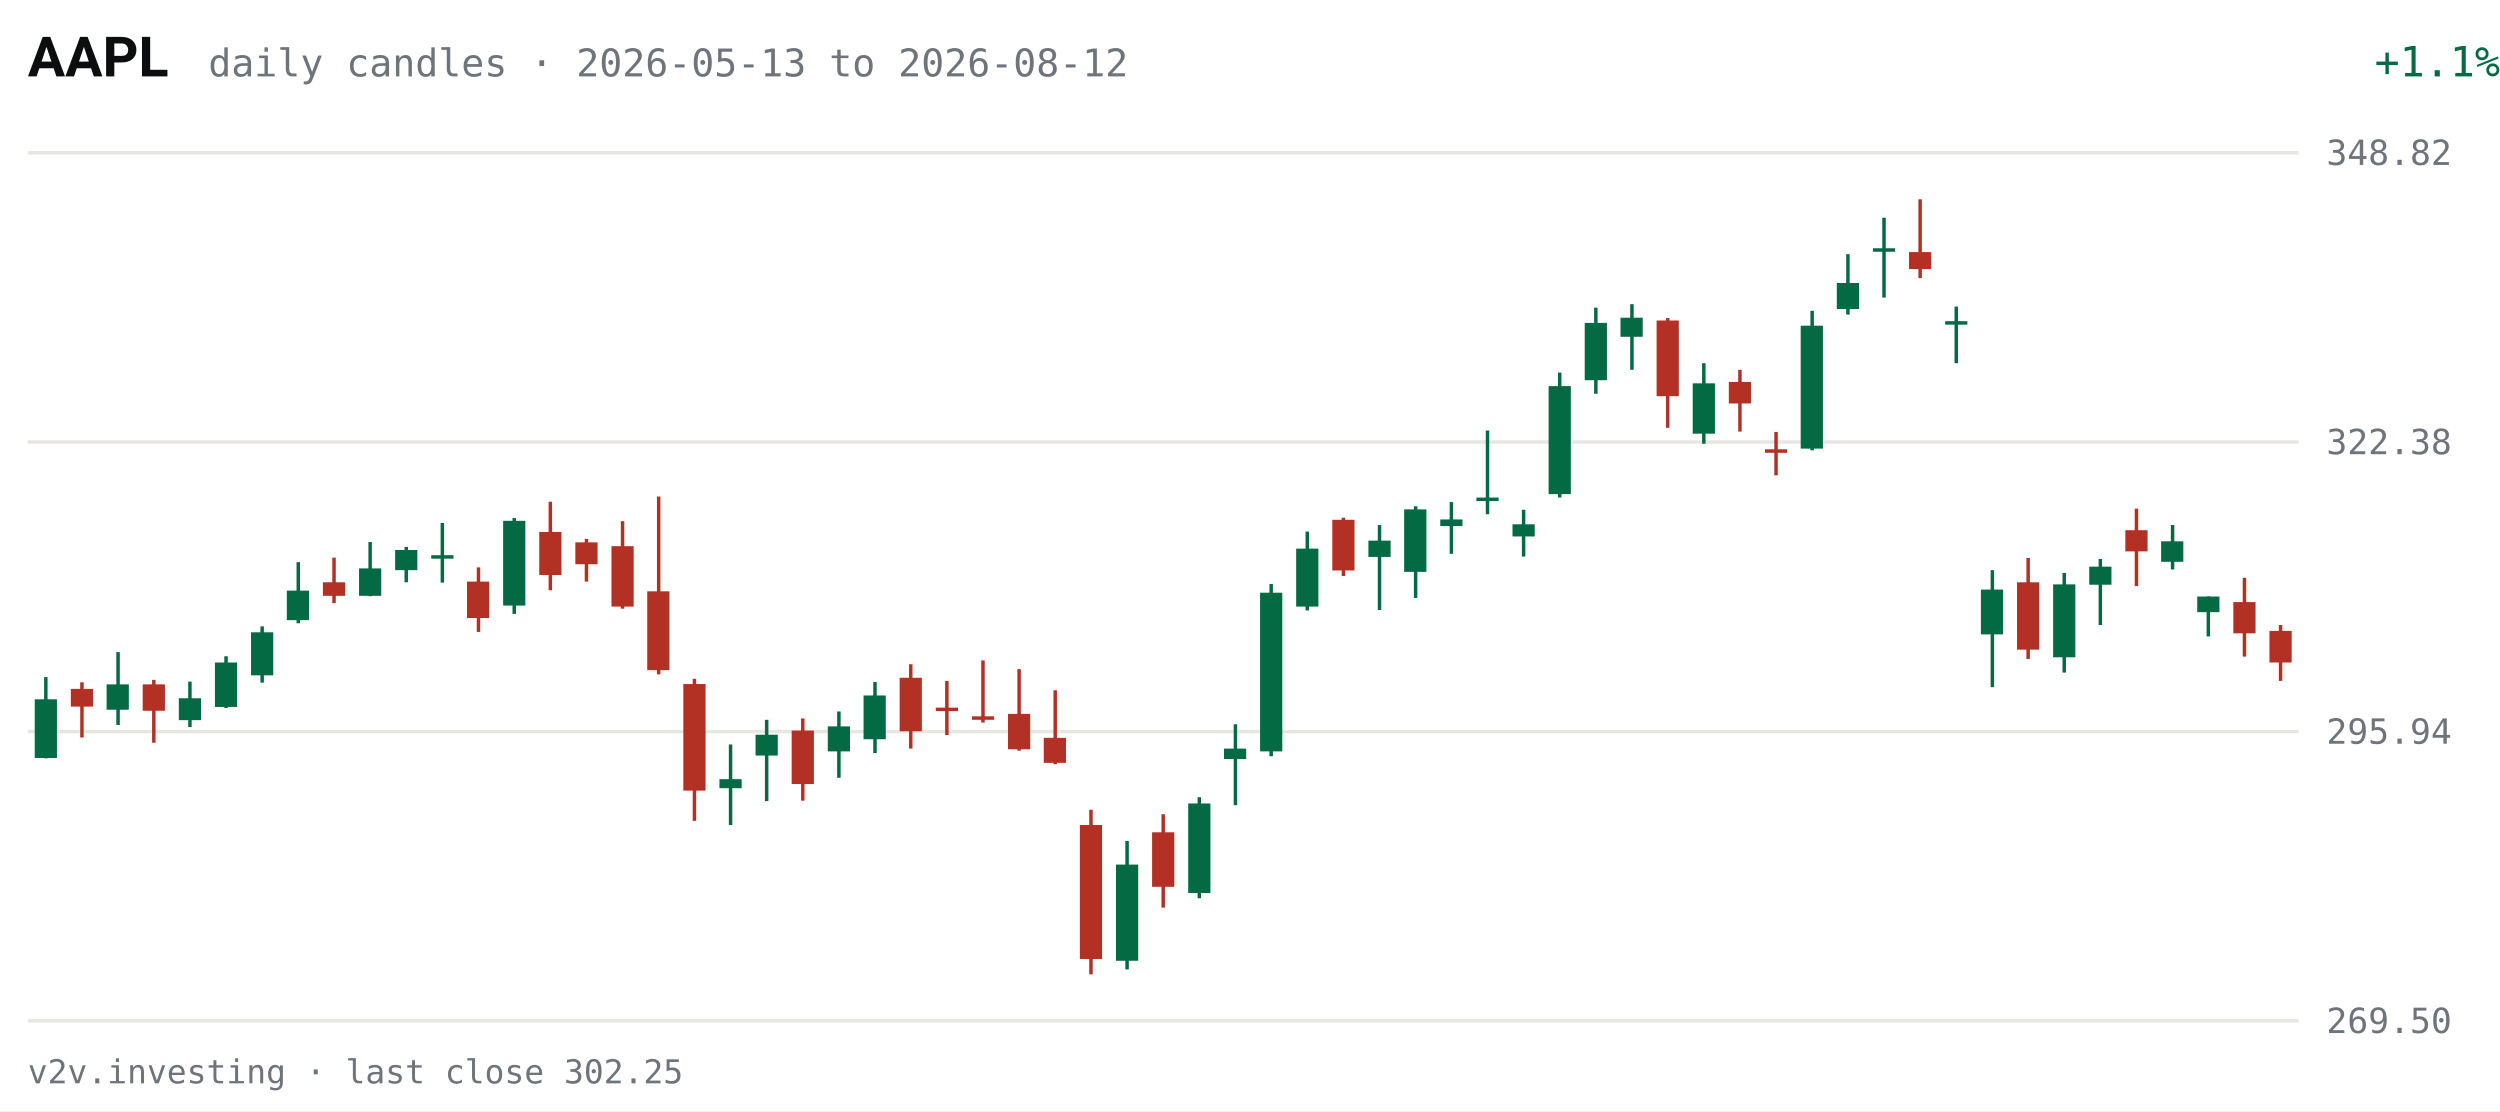
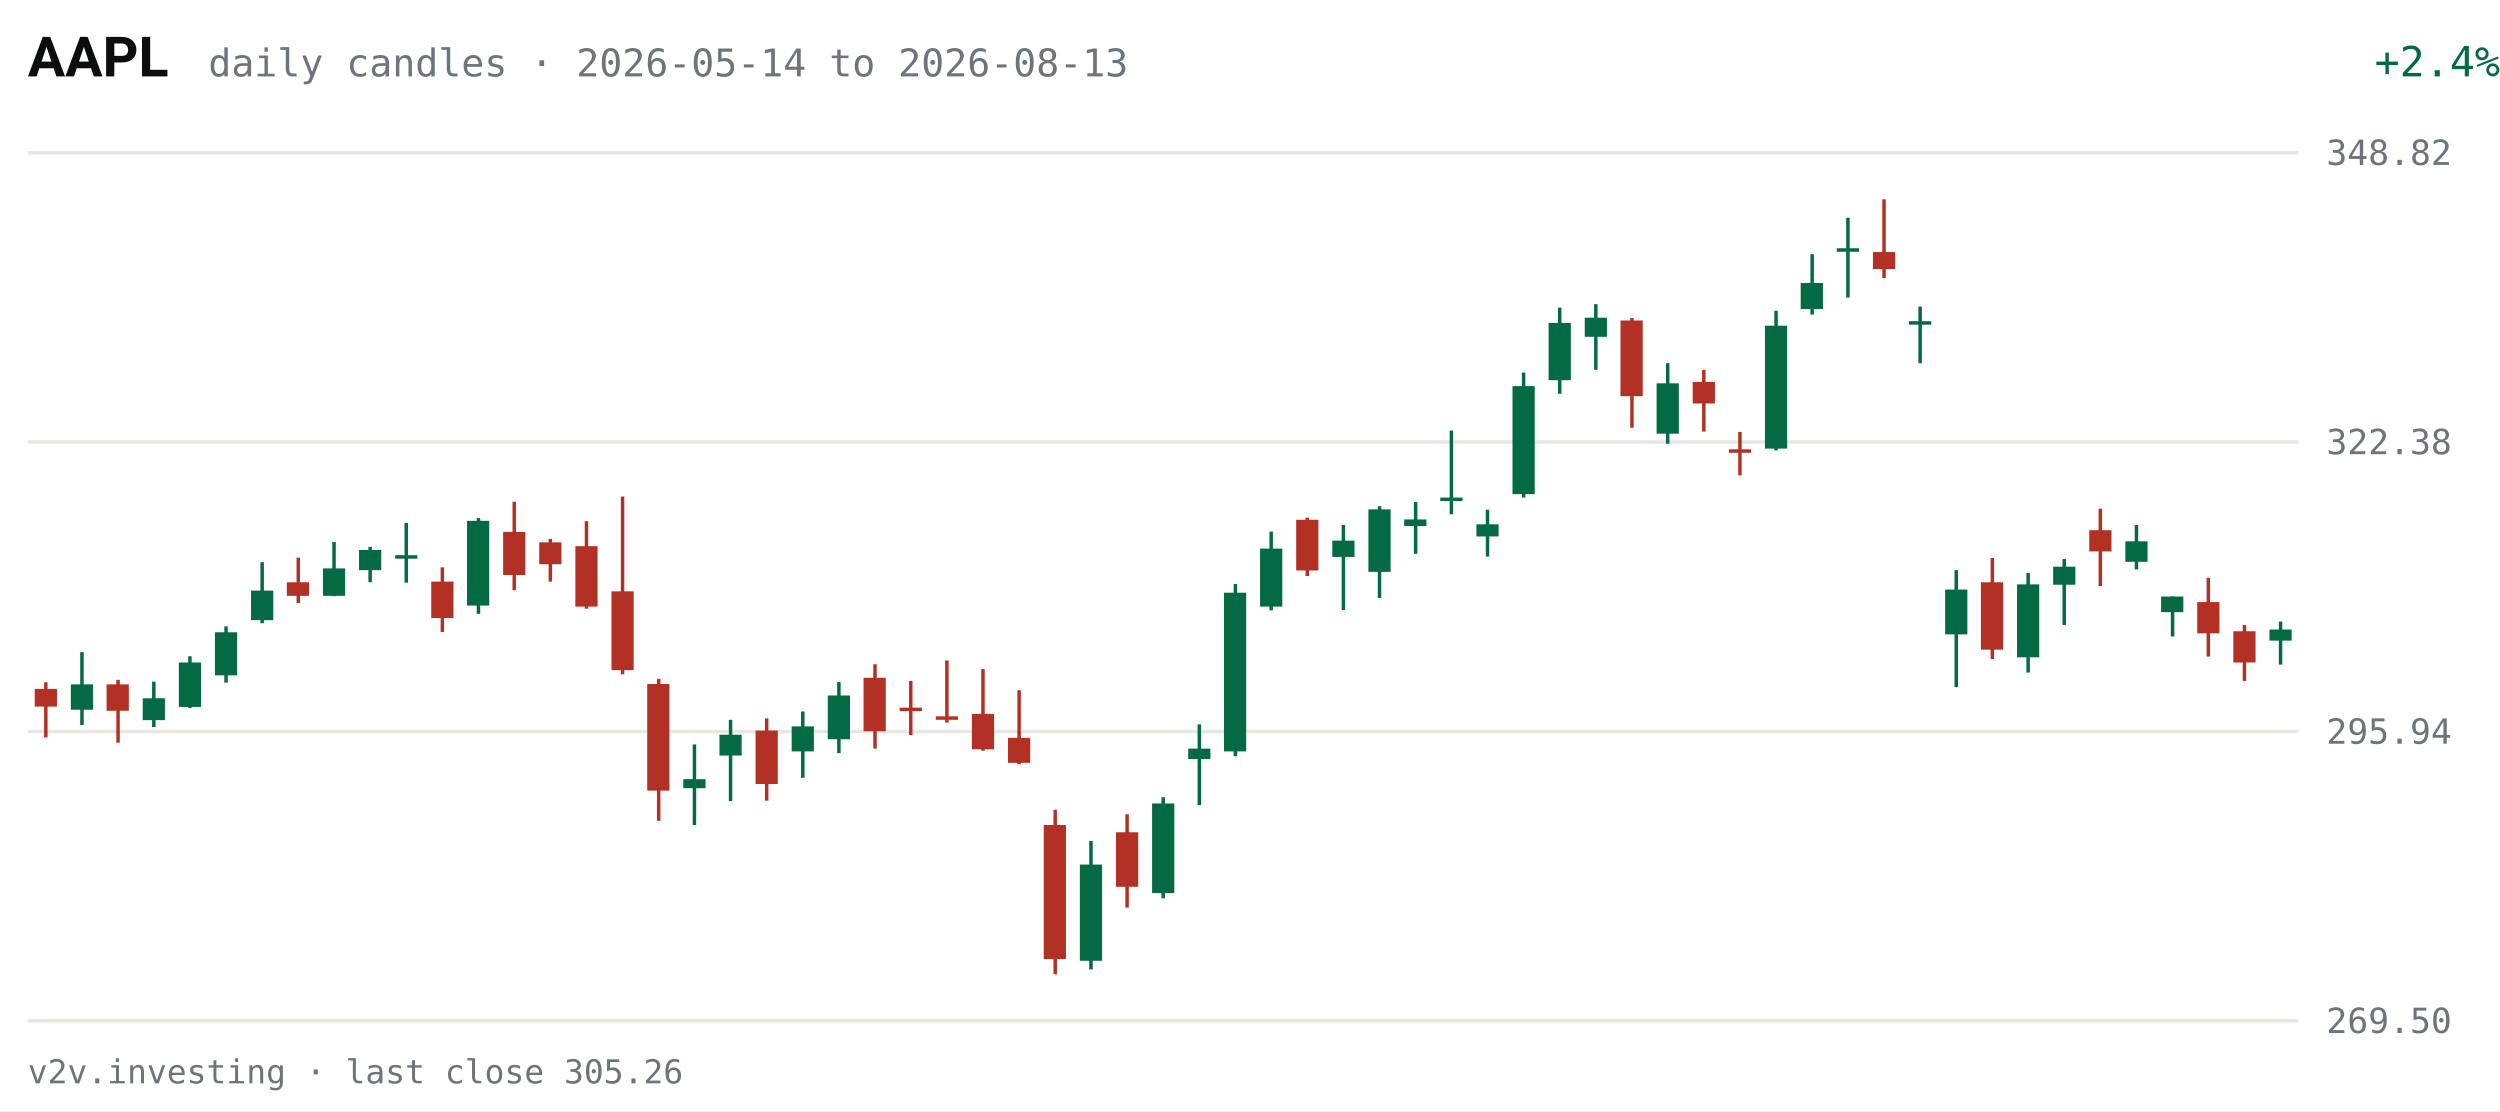
<svg xmlns="http://www.w3.org/2000/svg" viewBox="0 0 720 320" width="720" height="320" role="img" aria-label="AAPL daily candles, last 63 sessions">
  <rect width="720" height="320" fill="#FFFFFF" />
  <text x="8" y="22" fill="#0C0D0E" font-size="16" font-weight="600" font-family="system-ui,-apple-system,Segoe UI,Roboto,sans-serif">AAPL</text>
-   <text x="60" y="22" fill="#6E747B" font-size="11" font-family="ui-monospace,SFMono-Regular,Menlo,Consolas,monospace">daily candles · 2026-05-13 to 2026-08-12</text>
-   <text x="670" y="22" fill="#046A44" font-size="12" text-anchor="end" font-family="ui-monospace,SFMono-Regular,Menlo,Consolas,monospace" transform="translate(50,0)">+1.1%</text>
+   <text x="60" y="22" fill="#6E747B" font-size="11" font-family="ui-monospace,SFMono-Regular,Menlo,Consolas,monospace">daily candles · 2026-05-14 to 2026-08-13</text>
+   <text x="670" y="22" fill="#046A44" font-size="12" text-anchor="end" font-family="ui-monospace,SFMono-Regular,Menlo,Consolas,monospace" transform="translate(50,0)">+2.4%</text>
  <g font-family="ui-monospace,SFMono-Regular,Menlo,Consolas,monospace">
    <line x1="8" y1="294.0" x2="662" y2="294.0" stroke="#E7E6E1" stroke-width="1" />
    <text x="670" y="297.5" fill="#6E747B" font-size="10">269.50</text>
    <line x1="8" y1="210.7" x2="662" y2="210.7" stroke="#E7E6E1" stroke-width="1" />
    <text x="670" y="214.2" fill="#6E747B" font-size="10">295.94</text>
    <line x1="8" y1="127.3" x2="662" y2="127.3" stroke="#E7E6E1" stroke-width="1" />
    <text x="670" y="130.8" fill="#6E747B" font-size="10">322.38</text>
    <line x1="8" y1="44.0" x2="662" y2="44.0" stroke="#E7E6E1" stroke-width="1" />
    <text x="670" y="47.5" fill="#6E747B" font-size="10">348.82</text>
-     <line x1="13.2" y1="195.0" x2="13.2" y2="218.4" stroke="#046A44" stroke-width="1" />
-     <rect x="10.0" y="201.4" width="6.4" height="16.9" fill="#046A44" />
-     <line x1="23.6" y1="196.5" x2="23.6" y2="212.4" stroke="#B33124" stroke-width="1" />
-     <rect x="20.4" y="198.4" width="6.4" height="5.1" fill="#B33124" />
-     <line x1="34.0" y1="187.8" x2="34.0" y2="208.8" stroke="#046A44" stroke-width="1" />
-     <rect x="30.7" y="197.1" width="6.4" height="7.3" fill="#046A44" />
-     <line x1="44.3" y1="195.8" x2="44.3" y2="213.9" stroke="#B33124" stroke-width="1" />
-     <rect x="41.1" y="197.1" width="6.4" height="7.6" fill="#B33124" />
-     <line x1="54.7" y1="196.3" x2="54.7" y2="209.4" stroke="#046A44" stroke-width="1" />
-     <rect x="51.5" y="201.1" width="6.4" height="6.3" fill="#046A44" />
-     <line x1="65.1" y1="189.0" x2="65.1" y2="203.9" stroke="#046A44" stroke-width="1" />
-     <rect x="61.9" y="190.8" width="6.4" height="12.8" fill="#046A44" />
-     <line x1="75.5" y1="180.4" x2="75.5" y2="196.6" stroke="#046A44" stroke-width="1" />
-     <rect x="72.3" y="182.1" width="6.4" height="12.4" fill="#046A44" />
-     <line x1="85.9" y1="161.9" x2="85.9" y2="179.5" stroke="#046A44" stroke-width="1" />
-     <rect x="82.6" y="170.1" width="6.4" height="8.5" fill="#046A44" />
-     <line x1="96.2" y1="160.6" x2="96.2" y2="173.7" stroke="#B33124" stroke-width="1" />
-     <rect x="93.0" y="167.7" width="6.4" height="3.9" fill="#B33124" />
-     <line x1="106.6" y1="156.1" x2="106.6" y2="171.7" stroke="#046A44" stroke-width="1" />
-     <rect x="103.4" y="163.7" width="6.4" height="7.9" fill="#046A44" />
-     <line x1="117.0" y1="157.5" x2="117.0" y2="167.7" stroke="#046A44" stroke-width="1" />
-     <rect x="113.8" y="158.4" width="6.4" height="5.8" fill="#046A44" />
-     <line x1="127.4" y1="150.6" x2="127.4" y2="167.8" stroke="#046A44" stroke-width="1" />
-     <rect x="124.2" y="159.9" width="6.4" height="1.0" fill="#046A44" />
-     <line x1="137.8" y1="163.4" x2="137.8" y2="182.0" stroke="#B33124" stroke-width="1" />
-     <rect x="134.5" y="167.5" width="6.4" height="10.5" fill="#B33124" />
-     <line x1="148.1" y1="149.2" x2="148.1" y2="176.8" stroke="#046A44" stroke-width="1" />
-     <rect x="144.9" y="150.0" width="6.4" height="24.4" fill="#046A44" />
-     <line x1="158.5" y1="144.5" x2="158.5" y2="170.0" stroke="#B33124" stroke-width="1" />
-     <rect x="155.3" y="153.2" width="6.4" height="12.4" fill="#B33124" />
-     <line x1="168.9" y1="155.2" x2="168.9" y2="167.5" stroke="#B33124" stroke-width="1" />
-     <rect x="165.7" y="156.2" width="6.4" height="6.3" fill="#B33124" />
-     <line x1="179.3" y1="150.1" x2="179.3" y2="175.3" stroke="#B33124" stroke-width="1" />
-     <rect x="176.1" y="157.3" width="6.4" height="17.4" fill="#B33124" />
-     <line x1="189.7" y1="143.0" x2="189.7" y2="194.2" stroke="#B33124" stroke-width="1" />
-     <rect x="186.4" y="170.3" width="6.4" height="22.7" fill="#B33124" />
-     <line x1="200.0" y1="195.5" x2="200.0" y2="236.4" stroke="#B33124" stroke-width="1" />
-     <rect x="196.8" y="197.0" width="6.4" height="30.7" fill="#B33124" />
-     <line x1="210.4" y1="214.4" x2="210.4" y2="237.6" stroke="#046A44" stroke-width="1" />
-     <rect x="207.2" y="224.4" width="6.4" height="2.6" fill="#046A44" />
-     <line x1="220.8" y1="207.3" x2="220.8" y2="230.7" stroke="#046A44" stroke-width="1" />
-     <rect x="217.6" y="211.6" width="6.4" height="6.0" fill="#046A44" />
-     <line x1="231.2" y1="206.9" x2="231.2" y2="230.6" stroke="#B33124" stroke-width="1" />
-     <rect x="228.0" y="210.4" width="6.4" height="15.4" fill="#B33124" />
-     <line x1="241.6" y1="204.9" x2="241.6" y2="224.0" stroke="#046A44" stroke-width="1" />
-     <rect x="238.4" y="209.2" width="6.4" height="7.2" fill="#046A44" />
-     <line x1="252.0" y1="196.4" x2="252.0" y2="216.9" stroke="#046A44" stroke-width="1" />
-     <rect x="248.7" y="200.3" width="6.4" height="12.6" fill="#046A44" />
-     <line x1="262.3" y1="191.3" x2="262.3" y2="215.6" stroke="#B33124" stroke-width="1" />
-     <rect x="259.1" y="195.2" width="6.4" height="15.4" fill="#B33124" />
-     <line x1="272.7" y1="196.1" x2="272.7" y2="211.7" stroke="#B33124" stroke-width="1" />
-     <rect x="269.5" y="203.8" width="6.4" height="1.0" fill="#B33124" />
-     <line x1="283.1" y1="190.2" x2="283.1" y2="208.1" stroke="#B33124" stroke-width="1" />
-     <rect x="279.9" y="206.3" width="6.4" height="1.0" fill="#B33124" />
-     <line x1="293.5" y1="192.7" x2="293.5" y2="216.2" stroke="#B33124" stroke-width="1" />
-     <rect x="290.3" y="205.6" width="6.4" height="10.2" fill="#B33124" />
-     <line x1="303.9" y1="198.8" x2="303.9" y2="220.1" stroke="#B33124" stroke-width="1" />
-     <rect x="300.6" y="212.5" width="6.4" height="7.2" fill="#B33124" />
-     <line x1="314.2" y1="233.2" x2="314.2" y2="280.6" stroke="#B33124" stroke-width="1" />
-     <rect x="311.0" y="237.6" width="6.4" height="38.6" fill="#B33124" />
-     <line x1="324.6" y1="242.2" x2="324.6" y2="279.2" stroke="#046A44" stroke-width="1" />
-     <rect x="321.4" y="249.0" width="6.4" height="27.7" fill="#046A44" />
-     <line x1="335.0" y1="234.5" x2="335.0" y2="261.4" stroke="#B33124" stroke-width="1" />
-     <rect x="331.8" y="239.7" width="6.4" height="15.7" fill="#B33124" />
-     <line x1="345.4" y1="229.6" x2="345.4" y2="258.7" stroke="#046A44" stroke-width="1" />
-     <rect x="342.2" y="231.4" width="6.4" height="25.8" fill="#046A44" />
-     <line x1="355.8" y1="208.6" x2="355.8" y2="231.9" stroke="#046A44" stroke-width="1" />
-     <rect x="352.5" y="215.6" width="6.4" height="3.0" fill="#046A44" />
-     <line x1="366.1" y1="168.2" x2="366.1" y2="217.8" stroke="#046A44" stroke-width="1" />
-     <rect x="362.9" y="170.7" width="6.4" height="45.7" fill="#046A44" />
-     <line x1="376.5" y1="153.1" x2="376.5" y2="175.8" stroke="#046A44" stroke-width="1" />
-     <rect x="373.3" y="158.0" width="6.4" height="16.7" fill="#046A44" />
-     <line x1="386.9" y1="149.1" x2="386.9" y2="165.9" stroke="#B33124" stroke-width="1" />
-     <rect x="383.7" y="149.7" width="6.4" height="14.6" fill="#B33124" />
-     <line x1="397.3" y1="151.2" x2="397.3" y2="175.7" stroke="#046A44" stroke-width="1" />
-     <rect x="394.1" y="155.7" width="6.4" height="4.7" fill="#046A44" />
-     <line x1="407.7" y1="145.8" x2="407.7" y2="172.2" stroke="#046A44" stroke-width="1" />
-     <rect x="404.4" y="146.7" width="6.4" height="18.0" fill="#046A44" />
-     <line x1="418.0" y1="144.6" x2="418.0" y2="159.5" stroke="#046A44" stroke-width="1" />
-     <rect x="414.8" y="149.6" width="6.4" height="1.9" fill="#046A44" />
-     <line x1="428.4" y1="124.0" x2="428.4" y2="148.1" stroke="#046A44" stroke-width="1" />
-     <rect x="425.2" y="143.3" width="6.4" height="1.0" fill="#046A44" />
-     <line x1="438.8" y1="146.8" x2="438.8" y2="160.3" stroke="#046A44" stroke-width="1" />
-     <rect x="435.6" y="151.0" width="6.4" height="3.5" fill="#046A44" />
-     <line x1="449.2" y1="107.3" x2="449.2" y2="143.3" stroke="#046A44" stroke-width="1" />
-     <rect x="446.0" y="111.2" width="6.4" height="31.1" fill="#046A44" />
-     <line x1="459.6" y1="88.6" x2="459.6" y2="113.4" stroke="#046A44" stroke-width="1" />
-     <rect x="456.4" y="93.0" width="6.4" height="16.5" fill="#046A44" />
-     <line x1="470.0" y1="87.6" x2="470.0" y2="106.5" stroke="#046A44" stroke-width="1" />
-     <rect x="466.7" y="91.5" width="6.4" height="5.5" fill="#046A44" />
-     <line x1="480.3" y1="91.6" x2="480.3" y2="123.2" stroke="#B33124" stroke-width="1" />
-     <rect x="477.1" y="92.3" width="6.4" height="21.8" fill="#B33124" />
-     <line x1="490.7" y1="104.6" x2="490.7" y2="127.8" stroke="#046A44" stroke-width="1" />
-     <rect x="487.5" y="110.4" width="6.4" height="14.5" fill="#046A44" />
-     <line x1="501.1" y1="106.5" x2="501.1" y2="124.3" stroke="#B33124" stroke-width="1" />
-     <rect x="497.9" y="110.0" width="6.4" height="6.2" fill="#B33124" />
-     <line x1="511.5" y1="124.4" x2="511.5" y2="136.9" stroke="#B33124" stroke-width="1" />
-     <rect x="508.3" y="129.4" width="6.4" height="1.0" fill="#B33124" />
-     <line x1="521.9" y1="89.5" x2="521.9" y2="129.7" stroke="#046A44" stroke-width="1" />
-     <rect x="518.6" y="93.8" width="6.4" height="35.4" fill="#046A44" />
-     <line x1="532.2" y1="73.2" x2="532.2" y2="90.6" stroke="#046A44" stroke-width="1" />
-     <rect x="529.0" y="81.5" width="6.4" height="7.5" fill="#046A44" />
-     <line x1="542.6" y1="62.7" x2="542.6" y2="85.7" stroke="#046A44" stroke-width="1" />
-     <rect x="539.4" y="71.5" width="6.4" height="1.0" fill="#046A44" />
-     <line x1="553.0" y1="57.4" x2="553.0" y2="80.1" stroke="#B33124" stroke-width="1" />
-     <rect x="549.8" y="72.6" width="6.4" height="4.9" fill="#B33124" />
-     <line x1="563.4" y1="88.3" x2="563.4" y2="104.6" stroke="#046A44" stroke-width="1" />
-     <rect x="560.2" y="92.5" width="6.4" height="1.0" fill="#046A44" />
-     <line x1="573.8" y1="164.2" x2="573.8" y2="197.9" stroke="#046A44" stroke-width="1" />
-     <rect x="570.5" y="169.8" width="6.4" height="12.9" fill="#046A44" />
-     <line x1="584.1" y1="160.7" x2="584.1" y2="189.8" stroke="#B33124" stroke-width="1" />
-     <rect x="580.9" y="167.7" width="6.4" height="19.4" fill="#B33124" />
-     <line x1="594.5" y1="165.0" x2="594.5" y2="193.7" stroke="#046A44" stroke-width="1" />
-     <rect x="591.3" y="168.3" width="6.4" height="21.0" fill="#046A44" />
-     <line x1="604.9" y1="161.0" x2="604.9" y2="180.0" stroke="#046A44" stroke-width="1" />
-     <rect x="601.7" y="163.2" width="6.4" height="5.2" fill="#046A44" />
-     <line x1="615.3" y1="146.5" x2="615.3" y2="168.8" stroke="#B33124" stroke-width="1" />
-     <rect x="612.1" y="152.7" width="6.4" height="6.1" fill="#B33124" />
-     <line x1="625.7" y1="151.2" x2="625.7" y2="164.0" stroke="#046A44" stroke-width="1" />
-     <rect x="622.4" y="155.9" width="6.4" height="5.9" fill="#046A44" />
-     <line x1="636.0" y1="171.8" x2="636.0" y2="183.3" stroke="#046A44" stroke-width="1" />
-     <rect x="632.8" y="171.8" width="6.4" height="4.5" fill="#046A44" />
-     <line x1="646.4" y1="166.4" x2="646.4" y2="189.1" stroke="#B33124" stroke-width="1" />
-     <rect x="643.2" y="173.4" width="6.4" height="9.0" fill="#B33124" />
-     <line x1="656.8" y1="180.0" x2="656.8" y2="196.1" stroke="#B33124" stroke-width="1" />
-     <rect x="653.6" y="181.7" width="6.4" height="9.1" fill="#B33124" />
+     <line x1="13.2" y1="196.5" x2="13.2" y2="212.4" stroke="#B33124" stroke-width="1" />
+     <rect x="10.0" y="198.4" width="6.4" height="5.1" fill="#B33124" />
+     <line x1="23.6" y1="187.8" x2="23.6" y2="208.8" stroke="#046A44" stroke-width="1" />
+     <rect x="20.4" y="197.1" width="6.4" height="7.3" fill="#046A44" />
+     <line x1="34.0" y1="195.8" x2="34.0" y2="213.9" stroke="#B33124" stroke-width="1" />
+     <rect x="30.7" y="197.1" width="6.4" height="7.6" fill="#B33124" />
+     <line x1="44.3" y1="196.3" x2="44.3" y2="209.4" stroke="#046A44" stroke-width="1" />
+     <rect x="41.1" y="201.1" width="6.4" height="6.3" fill="#046A44" />
+     <line x1="54.7" y1="189.0" x2="54.7" y2="203.9" stroke="#046A44" stroke-width="1" />
+     <rect x="51.5" y="190.8" width="6.4" height="12.8" fill="#046A44" />
+     <line x1="65.1" y1="180.4" x2="65.1" y2="196.6" stroke="#046A44" stroke-width="1" />
+     <rect x="61.9" y="182.1" width="6.4" height="12.4" fill="#046A44" />
+     <line x1="75.5" y1="161.9" x2="75.5" y2="179.5" stroke="#046A44" stroke-width="1" />
+     <rect x="72.3" y="170.1" width="6.4" height="8.5" fill="#046A44" />
+     <line x1="85.9" y1="160.6" x2="85.9" y2="173.7" stroke="#B33124" stroke-width="1" />
+     <rect x="82.6" y="167.7" width="6.4" height="3.9" fill="#B33124" />
+     <line x1="96.2" y1="156.1" x2="96.2" y2="171.7" stroke="#046A44" stroke-width="1" />
+     <rect x="93.0" y="163.7" width="6.4" height="7.9" fill="#046A44" />
+     <line x1="106.6" y1="157.5" x2="106.6" y2="167.7" stroke="#046A44" stroke-width="1" />
+     <rect x="103.4" y="158.4" width="6.4" height="5.8" fill="#046A44" />
+     <line x1="117.0" y1="150.6" x2="117.0" y2="167.8" stroke="#046A44" stroke-width="1" />
+     <rect x="113.8" y="159.9" width="6.4" height="1.0" fill="#046A44" />
+     <line x1="127.4" y1="163.4" x2="127.4" y2="182.0" stroke="#B33124" stroke-width="1" />
+     <rect x="124.2" y="167.5" width="6.4" height="10.5" fill="#B33124" />
+     <line x1="137.8" y1="149.2" x2="137.8" y2="176.8" stroke="#046A44" stroke-width="1" />
+     <rect x="134.5" y="150.0" width="6.4" height="24.4" fill="#046A44" />
+     <line x1="148.1" y1="144.5" x2="148.1" y2="170.0" stroke="#B33124" stroke-width="1" />
+     <rect x="144.9" y="153.2" width="6.4" height="12.4" fill="#B33124" />
+     <line x1="158.5" y1="155.2" x2="158.5" y2="167.5" stroke="#B33124" stroke-width="1" />
+     <rect x="155.3" y="156.2" width="6.4" height="6.3" fill="#B33124" />
+     <line x1="168.9" y1="150.1" x2="168.9" y2="175.3" stroke="#B33124" stroke-width="1" />
+     <rect x="165.7" y="157.3" width="6.4" height="17.4" fill="#B33124" />
+     <line x1="179.3" y1="143.0" x2="179.3" y2="194.2" stroke="#B33124" stroke-width="1" />
+     <rect x="176.1" y="170.3" width="6.4" height="22.7" fill="#B33124" />
+     <line x1="189.7" y1="195.5" x2="189.7" y2="236.4" stroke="#B33124" stroke-width="1" />
+     <rect x="186.4" y="197.0" width="6.4" height="30.7" fill="#B33124" />
+     <line x1="200.0" y1="214.4" x2="200.0" y2="237.6" stroke="#046A44" stroke-width="1" />
+     <rect x="196.8" y="224.4" width="6.4" height="2.6" fill="#046A44" />
+     <line x1="210.4" y1="207.3" x2="210.4" y2="230.7" stroke="#046A44" stroke-width="1" />
+     <rect x="207.2" y="211.6" width="6.4" height="6.0" fill="#046A44" />
+     <line x1="220.8" y1="206.9" x2="220.8" y2="230.6" stroke="#B33124" stroke-width="1" />
+     <rect x="217.6" y="210.4" width="6.4" height="15.4" fill="#B33124" />
+     <line x1="231.2" y1="204.9" x2="231.2" y2="224.0" stroke="#046A44" stroke-width="1" />
+     <rect x="228.0" y="209.2" width="6.4" height="7.2" fill="#046A44" />
+     <line x1="241.6" y1="196.4" x2="241.6" y2="216.9" stroke="#046A44" stroke-width="1" />
+     <rect x="238.4" y="200.3" width="6.4" height="12.6" fill="#046A44" />
+     <line x1="252.0" y1="191.3" x2="252.0" y2="215.6" stroke="#B33124" stroke-width="1" />
+     <rect x="248.7" y="195.2" width="6.4" height="15.4" fill="#B33124" />
+     <line x1="262.3" y1="196.1" x2="262.3" y2="211.7" stroke="#B33124" stroke-width="1" />
+     <rect x="259.1" y="203.8" width="6.4" height="1.0" fill="#B33124" />
+     <line x1="272.7" y1="190.2" x2="272.7" y2="208.1" stroke="#B33124" stroke-width="1" />
+     <rect x="269.5" y="206.3" width="6.4" height="1.0" fill="#B33124" />
+     <line x1="283.1" y1="192.7" x2="283.1" y2="216.2" stroke="#B33124" stroke-width="1" />
+     <rect x="279.9" y="205.6" width="6.4" height="10.2" fill="#B33124" />
+     <line x1="293.5" y1="198.8" x2="293.5" y2="220.1" stroke="#B33124" stroke-width="1" />
+     <rect x="290.3" y="212.5" width="6.4" height="7.2" fill="#B33124" />
+     <line x1="303.9" y1="233.2" x2="303.9" y2="280.6" stroke="#B33124" stroke-width="1" />
+     <rect x="300.6" y="237.6" width="6.4" height="38.6" fill="#B33124" />
+     <line x1="314.2" y1="242.2" x2="314.2" y2="279.2" stroke="#046A44" stroke-width="1" />
+     <rect x="311.0" y="249.0" width="6.4" height="27.7" fill="#046A44" />
+     <line x1="324.6" y1="234.5" x2="324.6" y2="261.4" stroke="#B33124" stroke-width="1" />
+     <rect x="321.4" y="239.7" width="6.4" height="15.7" fill="#B33124" />
+     <line x1="335.0" y1="229.6" x2="335.0" y2="258.7" stroke="#046A44" stroke-width="1" />
+     <rect x="331.8" y="231.4" width="6.4" height="25.8" fill="#046A44" />
+     <line x1="345.4" y1="208.6" x2="345.4" y2="231.9" stroke="#046A44" stroke-width="1" />
+     <rect x="342.2" y="215.6" width="6.4" height="3.0" fill="#046A44" />
+     <line x1="355.8" y1="168.2" x2="355.8" y2="217.8" stroke="#046A44" stroke-width="1" />
+     <rect x="352.5" y="170.7" width="6.4" height="45.7" fill="#046A44" />
+     <line x1="366.1" y1="153.1" x2="366.1" y2="175.8" stroke="#046A44" stroke-width="1" />
+     <rect x="362.9" y="158.0" width="6.4" height="16.7" fill="#046A44" />
+     <line x1="376.5" y1="149.1" x2="376.5" y2="165.9" stroke="#B33124" stroke-width="1" />
+     <rect x="373.3" y="149.7" width="6.4" height="14.6" fill="#B33124" />
+     <line x1="386.9" y1="151.2" x2="386.9" y2="175.7" stroke="#046A44" stroke-width="1" />
+     <rect x="383.7" y="155.7" width="6.4" height="4.7" fill="#046A44" />
+     <line x1="397.3" y1="145.8" x2="397.3" y2="172.2" stroke="#046A44" stroke-width="1" />
+     <rect x="394.1" y="146.7" width="6.4" height="18.0" fill="#046A44" />
+     <line x1="407.7" y1="144.6" x2="407.7" y2="159.5" stroke="#046A44" stroke-width="1" />
+     <rect x="404.4" y="149.6" width="6.4" height="1.9" fill="#046A44" />
+     <line x1="418.0" y1="124.0" x2="418.0" y2="148.1" stroke="#046A44" stroke-width="1" />
+     <rect x="414.8" y="143.3" width="6.4" height="1.0" fill="#046A44" />
+     <line x1="428.4" y1="146.8" x2="428.4" y2="160.3" stroke="#046A44" stroke-width="1" />
+     <rect x="425.2" y="151.0" width="6.4" height="3.5" fill="#046A44" />
+     <line x1="438.8" y1="107.3" x2="438.8" y2="143.3" stroke="#046A44" stroke-width="1" />
+     <rect x="435.6" y="111.2" width="6.4" height="31.1" fill="#046A44" />
+     <line x1="449.2" y1="88.6" x2="449.2" y2="113.4" stroke="#046A44" stroke-width="1" />
+     <rect x="446.0" y="93.0" width="6.4" height="16.5" fill="#046A44" />
+     <line x1="459.6" y1="87.6" x2="459.6" y2="106.5" stroke="#046A44" stroke-width="1" />
+     <rect x="456.4" y="91.5" width="6.4" height="5.5" fill="#046A44" />
+     <line x1="470.0" y1="91.6" x2="470.0" y2="123.2" stroke="#B33124" stroke-width="1" />
+     <rect x="466.7" y="92.3" width="6.4" height="21.8" fill="#B33124" />
+     <line x1="480.3" y1="104.6" x2="480.3" y2="127.8" stroke="#046A44" stroke-width="1" />
+     <rect x="477.1" y="110.4" width="6.4" height="14.5" fill="#046A44" />
+     <line x1="490.7" y1="106.5" x2="490.7" y2="124.3" stroke="#B33124" stroke-width="1" />
+     <rect x="487.5" y="110.0" width="6.4" height="6.2" fill="#B33124" />
+     <line x1="501.1" y1="124.4" x2="501.1" y2="136.9" stroke="#B33124" stroke-width="1" />
+     <rect x="497.9" y="129.4" width="6.4" height="1.0" fill="#B33124" />
+     <line x1="511.5" y1="89.5" x2="511.5" y2="129.7" stroke="#046A44" stroke-width="1" />
+     <rect x="508.3" y="93.8" width="6.4" height="35.4" fill="#046A44" />
+     <line x1="521.9" y1="73.2" x2="521.9" y2="90.6" stroke="#046A44" stroke-width="1" />
+     <rect x="518.6" y="81.5" width="6.4" height="7.5" fill="#046A44" />
+     <line x1="532.2" y1="62.7" x2="532.2" y2="85.7" stroke="#046A44" stroke-width="1" />
+     <rect x="529.0" y="71.5" width="6.4" height="1.0" fill="#046A44" />
+     <line x1="542.6" y1="57.4" x2="542.6" y2="80.1" stroke="#B33124" stroke-width="1" />
+     <rect x="539.4" y="72.6" width="6.4" height="4.9" fill="#B33124" />
+     <line x1="553.0" y1="88.3" x2="553.0" y2="104.6" stroke="#046A44" stroke-width="1" />
+     <rect x="549.8" y="92.5" width="6.4" height="1.0" fill="#046A44" />
+     <line x1="563.4" y1="164.2" x2="563.4" y2="197.9" stroke="#046A44" stroke-width="1" />
+     <rect x="560.2" y="169.8" width="6.4" height="12.9" fill="#046A44" />
+     <line x1="573.8" y1="160.7" x2="573.8" y2="189.8" stroke="#B33124" stroke-width="1" />
+     <rect x="570.5" y="167.7" width="6.4" height="19.4" fill="#B33124" />
+     <line x1="584.1" y1="165.0" x2="584.1" y2="193.7" stroke="#046A44" stroke-width="1" />
+     <rect x="580.9" y="168.3" width="6.4" height="21.0" fill="#046A44" />
+     <line x1="594.5" y1="161.0" x2="594.5" y2="180.0" stroke="#046A44" stroke-width="1" />
+     <rect x="591.3" y="163.2" width="6.4" height="5.2" fill="#046A44" />
+     <line x1="604.9" y1="146.5" x2="604.9" y2="168.8" stroke="#B33124" stroke-width="1" />
+     <rect x="601.7" y="152.7" width="6.4" height="6.1" fill="#B33124" />
+     <line x1="615.3" y1="151.2" x2="615.3" y2="164.0" stroke="#046A44" stroke-width="1" />
+     <rect x="612.1" y="155.9" width="6.4" height="5.9" fill="#046A44" />
+     <line x1="625.7" y1="171.8" x2="625.7" y2="183.3" stroke="#046A44" stroke-width="1" />
+     <rect x="622.4" y="171.8" width="6.4" height="4.5" fill="#046A44" />
+     <line x1="636.0" y1="166.4" x2="636.0" y2="189.1" stroke="#B33124" stroke-width="1" />
+     <rect x="632.8" y="173.4" width="6.4" height="9.0" fill="#B33124" />
+     <line x1="646.4" y1="180.0" x2="646.4" y2="196.1" stroke="#B33124" stroke-width="1" />
+     <rect x="643.2" y="181.8" width="6.4" height="9.0" fill="#B33124" />
+     <line x1="656.8" y1="179.0" x2="656.8" y2="191.4" stroke="#046A44" stroke-width="1" />
+     <rect x="653.6" y="181.3" width="6.4" height="3.2" fill="#046A44" />
  </g>
-   <text x="8" y="312" fill="#6E747B" font-size="9.5" font-family="ui-monospace,SFMono-Regular,Menlo,Consolas,monospace">v2v.investing · last close 302.25</text>
+   <text x="8" y="312" fill="#6E747B" font-size="9.5" font-family="ui-monospace,SFMono-Regular,Menlo,Consolas,monospace">v2v.investing · last close 305.26</text>
</svg>
